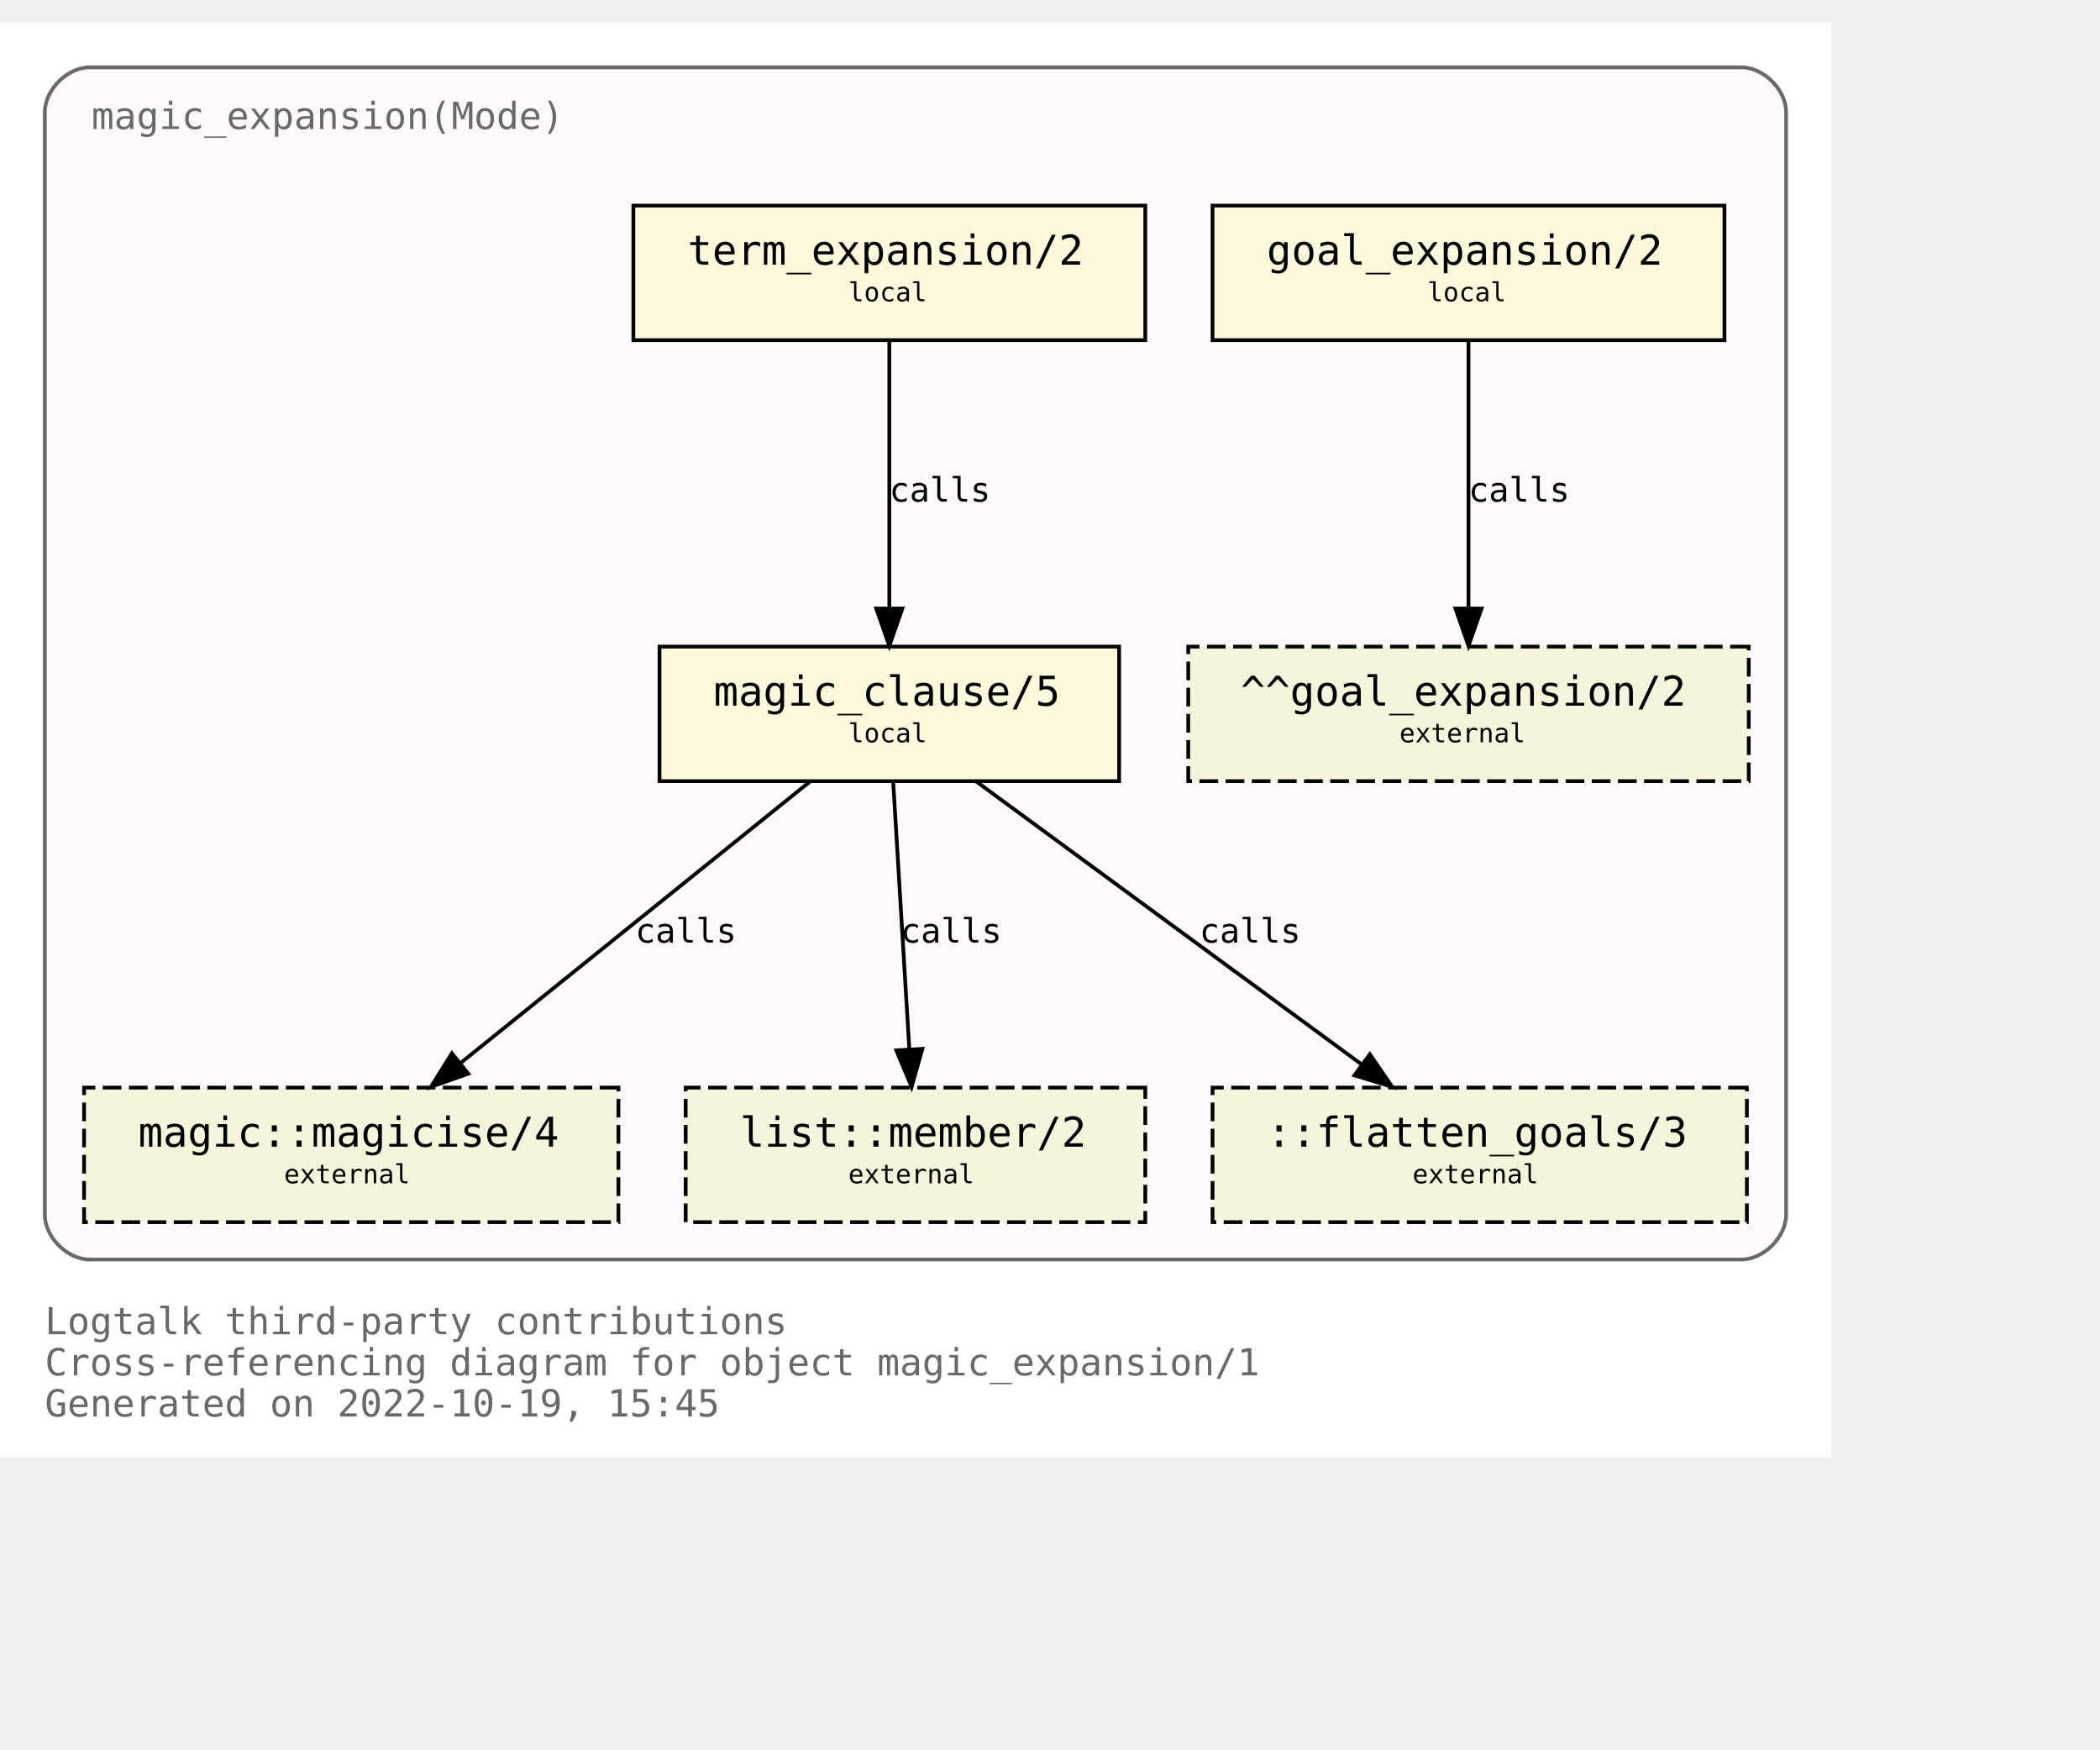
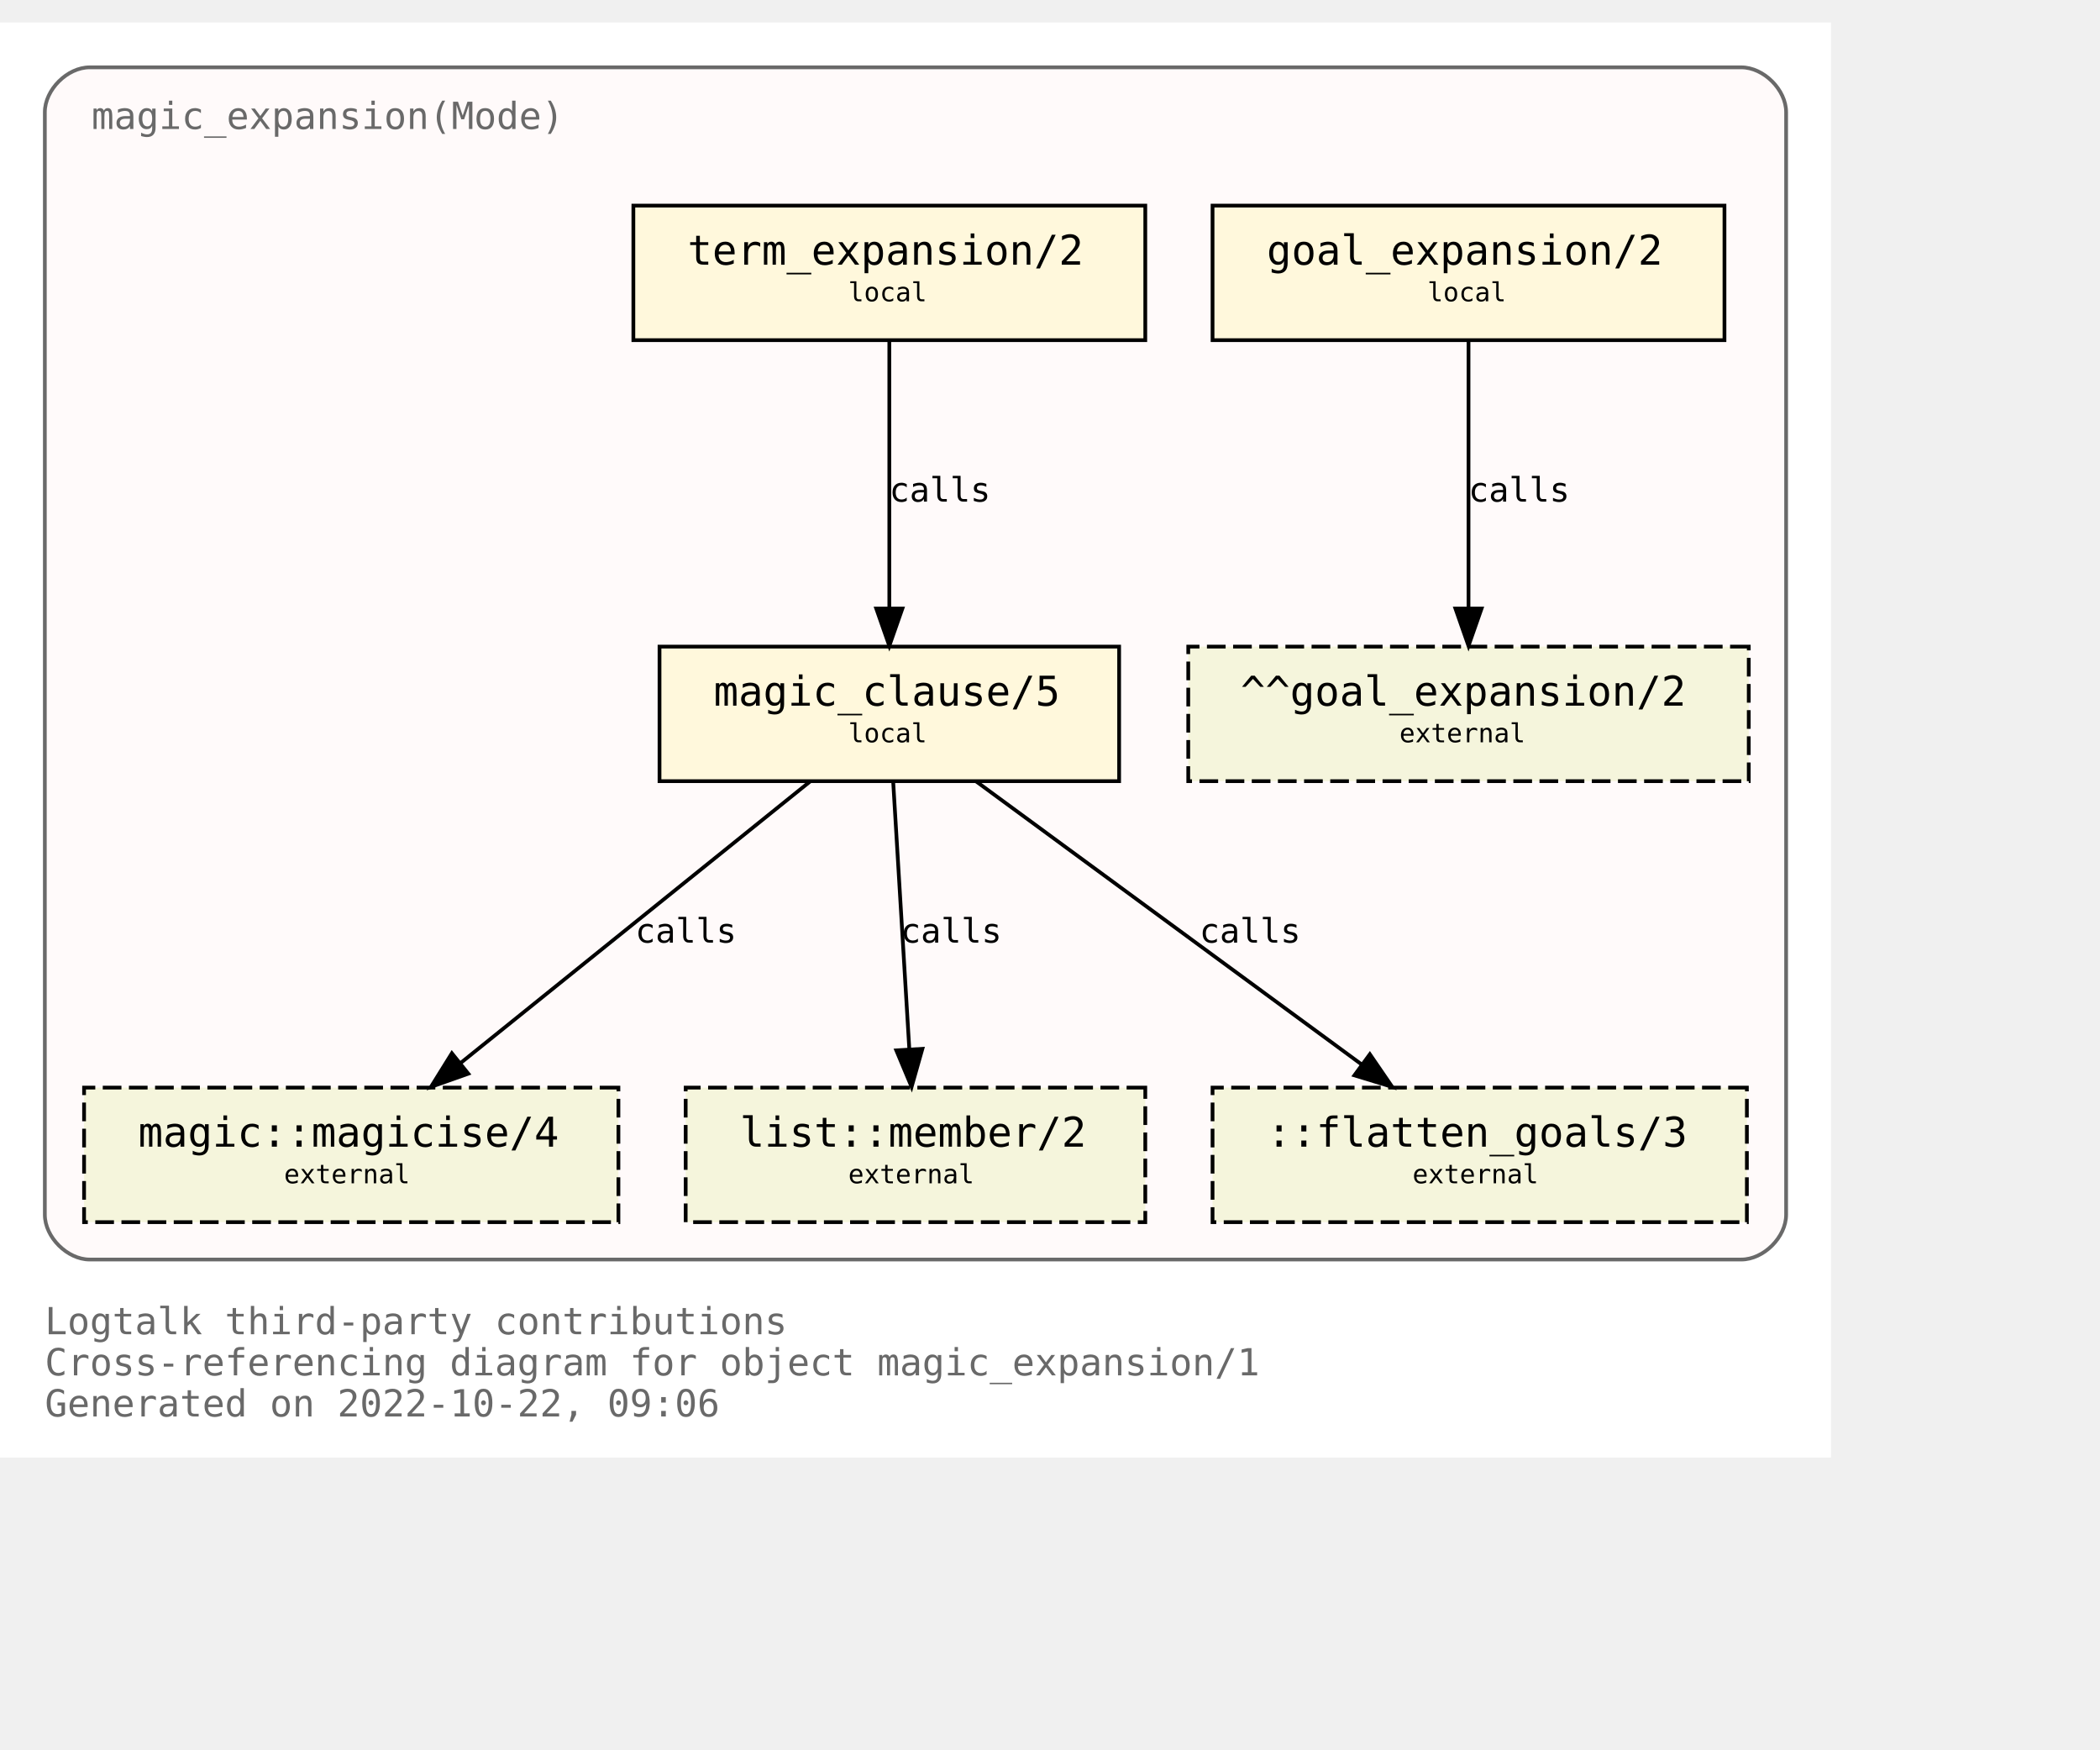
<svg xmlns="http://www.w3.org/2000/svg" xmlns:xlink="http://www.w3.org/1999/xlink" width="634pt" height="528pt" viewBox="72.00 72.00 562.00 456.00">
  <g id="graph0" class="graph" transform="scale(1 1) rotate(0) translate(76 452)">
    <polygon fill="white" stroke="none" points="-4,4 -4,-380 486,-380 486,4 -4,4" />
    <text text-anchor="start" x="8" y="-29" font-family="Monospace" font-size="10.00" fill="dimgray">Logtalk third-party contributions</text>
    <text text-anchor="start" x="8" y="-18" font-family="Monospace" font-size="10.00" fill="dimgray">Cross-referencing diagram for object magic_expansion/1</text>
-     <text text-anchor="start" x="8" y="-7" font-family="Monospace" font-size="10.00" fill="dimgray">Generated on 2022-10-19, 15:45</text>
+     <text text-anchor="start" x="8" y="-7" font-family="Monospace" font-size="10.00" fill="dimgray">Generated on 2022-10-22, 09:06</text>
    <g id="clust1" class="cluster">
      <g id="a_clust1">
        <a xlink:title="magic_expansion(Mode)">
          <path fill="snow" stroke="dimgray" d="M20,-49C20,-49 462,-49 462,-49 468,-49 474,-55 474,-61 474,-61 474,-356 474,-356 474,-362 468,-368 462,-368 462,-368 20,-368 20,-368 14,-368 8,-362 8,-356 8,-356 8,-61 8,-61 8,-55 14,-49 20,-49" />
          <g id="a_clust1_0">
-             <a xlink:href="https://github.com/LogtalkDotOrg/logtalk3/tree/b838ab9060430186bd0ddbd6ae63b483f4ee8b1e/contributions/verdi_neruda/magic_expansion.lgt" xlink:title="https://github.com/LogtalkDotOrg/logtalk3/tree/b838ab9060430186bd0ddbd6ae63b483f4ee8b1e/contributions/verdi_neruda/magic_expansion.lgt">
+             <a xlink:href="https://github.com/LogtalkDotOrg/logtalk3/tree/ab16afc6a389b4ae38dcf93447fe380e2caf93a9/contributions/verdi_neruda/magic_expansion.lgt" xlink:title="https://github.com/LogtalkDotOrg/logtalk3/tree/ab16afc6a389b4ae38dcf93447fe380e2caf93a9/contributions/verdi_neruda/magic_expansion.lgt">
              <text text-anchor="start" x="20.5" y="-351.5" font-family="Monospace" font-size="10.00" fill="dimgray">magic_expansion(Mode)</text>
            </a>
          </g>
        </a>
      </g>
    </g>
    <g id="node1" class="node">
      <g id="a_node1">
-         <a xlink:href="https://github.com/LogtalkDotOrg/logtalk3/tree/b838ab9060430186bd0ddbd6ae63b483f4ee8b1e/contributions/verdi_neruda/magic_expansion.lgt#L52" xlink:title="https://github.com/LogtalkDotOrg/logtalk3/tree/b838ab9060430186bd0ddbd6ae63b483f4ee8b1e/contributions/verdi_neruda/magic_expansion.lgt#L52">
+         <a xlink:href="https://github.com/LogtalkDotOrg/logtalk3/tree/ab16afc6a389b4ae38dcf93447fe380e2caf93a9/contributions/verdi_neruda/magic_expansion.lgt#L52" xlink:title="https://github.com/LogtalkDotOrg/logtalk3/tree/ab16afc6a389b4ae38dcf93447fe380e2caf93a9/contributions/verdi_neruda/magic_expansion.lgt#L52">
          <polygon fill="cornsilk" stroke="black" points="457.5,-331 320.5,-331 320.5,-295 457.5,-295 457.5,-331" />
          <text text-anchor="start" x="329" y="-315.8" font-family="Monospace" font-size="9.00"> </text>
          <text text-anchor="start" x="335" y="-315.2" font-family="Monospace" font-size="11.00">goal_expansion/2</text>
          <text text-anchor="start" x="444" y="-315.8" font-family="Monospace" font-size="9.00"> </text>
          <text text-anchor="start" x="329" y="-304.8" font-family="Monospace" font-size="9.00"> </text>
          <text text-anchor="start" x="378" y="-305.4" font-family="Monospace" font-size="7.00">local</text>
          <text text-anchor="start" x="444" y="-304.8" font-family="Monospace" font-size="9.00"> </text>
        </a>
      </g>
    </g>
    <g id="node7" class="node">
      <polygon fill="beige" stroke="black" stroke-dasharray="5,2" points="464,-213 314,-213 314,-177 464,-177 464,-213" />
      <text text-anchor="start" x="322" y="-197.8" font-family="Monospace" font-size="9.00"> </text>
      <text text-anchor="start" x="328" y="-197.2" font-family="Monospace" font-size="11.00">^^goal_expansion/2</text>
      <text text-anchor="start" x="450" y="-197.8" font-family="Monospace" font-size="9.00"> </text>
      <text text-anchor="start" x="322" y="-186.8" font-family="Monospace" font-size="9.00"> </text>
      <text text-anchor="start" x="370.5" y="-187.4" font-family="Monospace" font-size="7.00">external</text>
      <text text-anchor="start" x="450" y="-186.8" font-family="Monospace" font-size="9.00"> </text>
    </g>
    <g id="edge3" class="edge">
      <g id="a_edge3">
-         <a xlink:href="https://github.com/LogtalkDotOrg/logtalk3/tree/b838ab9060430186bd0ddbd6ae63b483f4ee8b1e/contributions/verdi_neruda/magic_expansion.lgt#L52" xlink:title="calls">
+         <a xlink:href="https://github.com/LogtalkDotOrg/logtalk3/tree/ab16afc6a389b4ae38dcf93447fe380e2caf93a9/contributions/verdi_neruda/magic_expansion.lgt#L52" xlink:title="calls">
          <path fill="none" stroke="black" d="M389,-294.88C389,-276.04 389,-245.47 389,-223.3" />
          <polygon fill="black" stroke="black" points="392.5,-223.19 389,-213.19 385.5,-223.19 392.5,-223.19" />
        </a>
      </g>
      <g id="a_edge3-label">
-         <a xlink:href="https://github.com/LogtalkDotOrg/logtalk3/tree/b838ab9060430186bd0ddbd6ae63b483f4ee8b1e/contributions/verdi_neruda/magic_expansion.lgt#L52" xlink:title="https://github.com/LogtalkDotOrg/logtalk3/tree/b838ab9060430186bd0ddbd6ae63b483f4ee8b1e/contributions/verdi_neruda/magic_expansion.lgt#L52">
+         <a xlink:href="https://github.com/LogtalkDotOrg/logtalk3/tree/ab16afc6a389b4ae38dcf93447fe380e2caf93a9/contributions/verdi_neruda/magic_expansion.lgt#L52" xlink:title="https://github.com/LogtalkDotOrg/logtalk3/tree/ab16afc6a389b4ae38dcf93447fe380e2caf93a9/contributions/verdi_neruda/magic_expansion.lgt#L52">
          <text text-anchor="start" x="389" y="-251.8" font-family="Monospace" font-size="9.00">calls</text>
        </a>
      </g>
    </g>
    <g id="node2" class="node">
      <g id="a_node2">
-         <a xlink:href="https://github.com/LogtalkDotOrg/logtalk3/tree/b838ab9060430186bd0ddbd6ae63b483f4ee8b1e/contributions/verdi_neruda/magic_expansion.lgt#L55" xlink:title="https://github.com/LogtalkDotOrg/logtalk3/tree/b838ab9060430186bd0ddbd6ae63b483f4ee8b1e/contributions/verdi_neruda/magic_expansion.lgt#L55">
+         <a xlink:href="https://github.com/LogtalkDotOrg/logtalk3/tree/ab16afc6a389b4ae38dcf93447fe380e2caf93a9/contributions/verdi_neruda/magic_expansion.lgt#L55" xlink:title="https://github.com/LogtalkDotOrg/logtalk3/tree/ab16afc6a389b4ae38dcf93447fe380e2caf93a9/contributions/verdi_neruda/magic_expansion.lgt#L55">
          <polygon fill="cornsilk" stroke="black" points="302.5,-331 165.5,-331 165.5,-295 302.5,-295 302.5,-331" />
          <text text-anchor="start" x="174" y="-315.8" font-family="Monospace" font-size="9.00"> </text>
          <text text-anchor="start" x="180" y="-315.2" font-family="Monospace" font-size="11.00">term_expansion/2</text>
          <text text-anchor="start" x="289" y="-315.8" font-family="Monospace" font-size="9.00"> </text>
          <text text-anchor="start" x="174" y="-304.8" font-family="Monospace" font-size="9.00"> </text>
          <text text-anchor="start" x="223" y="-305.4" font-family="Monospace" font-size="7.00">local</text>
          <text text-anchor="start" x="289" y="-304.8" font-family="Monospace" font-size="9.00"> </text>
        </a>
      </g>
    </g>
    <g id="node3" class="node">
      <g id="a_node3">
-         <a xlink:href="https://github.com/LogtalkDotOrg/logtalk3/tree/b838ab9060430186bd0ddbd6ae63b483f4ee8b1e/contributions/verdi_neruda/magic_expansion.lgt#L62" xlink:title="https://github.com/LogtalkDotOrg/logtalk3/tree/b838ab9060430186bd0ddbd6ae63b483f4ee8b1e/contributions/verdi_neruda/magic_expansion.lgt#L62">
+         <a xlink:href="https://github.com/LogtalkDotOrg/logtalk3/tree/ab16afc6a389b4ae38dcf93447fe380e2caf93a9/contributions/verdi_neruda/magic_expansion.lgt#L62" xlink:title="https://github.com/LogtalkDotOrg/logtalk3/tree/ab16afc6a389b4ae38dcf93447fe380e2caf93a9/contributions/verdi_neruda/magic_expansion.lgt#L62">
          <polygon fill="cornsilk" stroke="black" points="295.5,-213 172.5,-213 172.5,-177 295.5,-177 295.5,-213" />
          <text text-anchor="start" x="181" y="-197.8" font-family="Monospace" font-size="9.00"> </text>
          <text text-anchor="start" x="187" y="-197.2" font-family="Monospace" font-size="11.00">magic_clause/5</text>
          <text text-anchor="start" x="282" y="-197.8" font-family="Monospace" font-size="9.00"> </text>
          <text text-anchor="start" x="181" y="-186.8" font-family="Monospace" font-size="9.00"> </text>
          <text text-anchor="start" x="223" y="-187.4" font-family="Monospace" font-size="7.00">local</text>
          <text text-anchor="start" x="282" y="-186.8" font-family="Monospace" font-size="9.00"> </text>
        </a>
      </g>
    </g>
    <g id="edge1" class="edge">
      <g id="a_edge1">
-         <a xlink:href="https://github.com/LogtalkDotOrg/logtalk3/tree/b838ab9060430186bd0ddbd6ae63b483f4ee8b1e/contributions/verdi_neruda/magic_expansion.lgt#L55" xlink:title="calls">
+         <a xlink:href="https://github.com/LogtalkDotOrg/logtalk3/tree/ab16afc6a389b4ae38dcf93447fe380e2caf93a9/contributions/verdi_neruda/magic_expansion.lgt#L55" xlink:title="calls">
          <path fill="none" stroke="black" d="M234,-294.88C234,-276.04 234,-245.47 234,-223.3" />
          <polygon fill="black" stroke="black" points="237.5,-223.19 234,-213.19 230.5,-223.19 237.5,-223.19" />
        </a>
      </g>
      <g id="a_edge1-label">
-         <a xlink:href="https://github.com/LogtalkDotOrg/logtalk3/tree/b838ab9060430186bd0ddbd6ae63b483f4ee8b1e/contributions/verdi_neruda/magic_expansion.lgt#L55" xlink:title="https://github.com/LogtalkDotOrg/logtalk3/tree/b838ab9060430186bd0ddbd6ae63b483f4ee8b1e/contributions/verdi_neruda/magic_expansion.lgt#L55">
+         <a xlink:href="https://github.com/LogtalkDotOrg/logtalk3/tree/ab16afc6a389b4ae38dcf93447fe380e2caf93a9/contributions/verdi_neruda/magic_expansion.lgt#L55" xlink:title="https://github.com/LogtalkDotOrg/logtalk3/tree/ab16afc6a389b4ae38dcf93447fe380e2caf93a9/contributions/verdi_neruda/magic_expansion.lgt#L55">
          <text text-anchor="start" x="234" y="-251.8" font-family="Monospace" font-size="9.00">calls</text>
        </a>
      </g>
    </g>
    <g id="node4" class="node">
      <g id="a_node4">
        <a xlink:href="https://logtalk.org/library/magic_0.html#magicise/4" xlink:title="https://logtalk.org/library/magic_0.html#magicise/4">
          <polygon fill="beige" stroke="black" stroke-dasharray="5,2" points="161.5,-95 18.5,-95 18.5,-59 161.5,-59 161.5,-95" />
          <text text-anchor="start" x="27" y="-79.8" font-family="Monospace" font-size="9.00"> </text>
          <text text-anchor="start" x="33" y="-79.2" font-family="Monospace" font-size="11.00">magic::magicise/4</text>
          <text text-anchor="start" x="148" y="-79.8" font-family="Monospace" font-size="9.00"> </text>
          <text text-anchor="start" x="27" y="-68.8" font-family="Monospace" font-size="9.00"> </text>
          <text text-anchor="start" x="72" y="-69.4" font-family="Monospace" font-size="7.00">external</text>
          <text text-anchor="start" x="148" y="-68.8" font-family="Monospace" font-size="9.00"> </text>
        </a>
      </g>
    </g>
    <g id="edge4" class="edge">
      <g id="a_edge4">
-         <a xlink:href="https://github.com/LogtalkDotOrg/logtalk3/tree/b838ab9060430186bd0ddbd6ae63b483f4ee8b1e/contributions/verdi_neruda/magic_expansion.lgt#L62" xlink:title="calls">
+         <a xlink:href="https://github.com/LogtalkDotOrg/logtalk3/tree/ab16afc6a389b4ae38dcf93447fe380e2caf93a9/contributions/verdi_neruda/magic_expansion.lgt#L62" xlink:title="calls">
          <path fill="none" stroke="black" d="M212.75,-176.88C187.97,-156.92 146.88,-123.82 119.13,-101.47" />
          <polygon fill="black" stroke="black" points="121.32,-98.73 111.33,-95.19 116.93,-104.19 121.32,-98.73" />
        </a>
      </g>
      <g id="a_edge4-label">
-         <a xlink:href="https://github.com/LogtalkDotOrg/logtalk3/tree/b838ab9060430186bd0ddbd6ae63b483f4ee8b1e/contributions/verdi_neruda/magic_expansion.lgt#L62" xlink:title="https://github.com/LogtalkDotOrg/logtalk3/tree/b838ab9060430186bd0ddbd6ae63b483f4ee8b1e/contributions/verdi_neruda/magic_expansion.lgt#L62">
+         <a xlink:href="https://github.com/LogtalkDotOrg/logtalk3/tree/ab16afc6a389b4ae38dcf93447fe380e2caf93a9/contributions/verdi_neruda/magic_expansion.lgt#L62" xlink:title="https://github.com/LogtalkDotOrg/logtalk3/tree/ab16afc6a389b4ae38dcf93447fe380e2caf93a9/contributions/verdi_neruda/magic_expansion.lgt#L62">
          <text text-anchor="start" x="166" y="-133.8" font-family="Monospace" font-size="9.00">calls</text>
        </a>
      </g>
    </g>
    <g id="node5" class="node">
      <g id="a_node5">
        <a xlink:href="https://logtalk.org/library/listp_0.html#member/2" xlink:title="https://logtalk.org/library/listp_0.html#member/2">
          <polygon fill="beige" stroke="black" stroke-dasharray="5,2" points="302.5,-95 179.5,-95 179.5,-59 302.5,-59 302.5,-95" />
          <text text-anchor="start" x="188" y="-79.8" font-family="Monospace" font-size="9.00"> </text>
          <text text-anchor="start" x="194" y="-79.2" font-family="Monospace" font-size="11.00">list::member/2</text>
          <text text-anchor="start" x="289" y="-79.8" font-family="Monospace" font-size="9.00"> </text>
          <text text-anchor="start" x="188" y="-68.8" font-family="Monospace" font-size="9.00"> </text>
          <text text-anchor="start" x="223" y="-69.4" font-family="Monospace" font-size="7.00">external</text>
          <text text-anchor="start" x="289" y="-68.8" font-family="Monospace" font-size="9.00"> </text>
        </a>
      </g>
    </g>
    <g id="edge5" class="edge">
      <g id="a_edge5">
-         <a xlink:href="https://github.com/LogtalkDotOrg/logtalk3/tree/b838ab9060430186bd0ddbd6ae63b483f4ee8b1e/contributions/verdi_neruda/magic_expansion.lgt#L62" xlink:title="calls">
+         <a xlink:href="https://github.com/LogtalkDotOrg/logtalk3/tree/ab16afc6a389b4ae38dcf93447fe380e2caf93a9/contributions/verdi_neruda/magic_expansion.lgt#L62" xlink:title="calls">
          <path fill="none" stroke="black" d="M235.03,-176.88C236.17,-158.04 238.01,-127.47 239.35,-105.3" />
          <polygon fill="black" stroke="black" points="242.85,-105.38 239.96,-95.19 235.87,-104.96 242.85,-105.38" />
        </a>
      </g>
      <g id="a_edge5-label">
-         <a xlink:href="https://github.com/LogtalkDotOrg/logtalk3/tree/b838ab9060430186bd0ddbd6ae63b483f4ee8b1e/contributions/verdi_neruda/magic_expansion.lgt#L62" xlink:title="https://github.com/LogtalkDotOrg/logtalk3/tree/b838ab9060430186bd0ddbd6ae63b483f4ee8b1e/contributions/verdi_neruda/magic_expansion.lgt#L62">
+         <a xlink:href="https://github.com/LogtalkDotOrg/logtalk3/tree/ab16afc6a389b4ae38dcf93447fe380e2caf93a9/contributions/verdi_neruda/magic_expansion.lgt#L62" xlink:title="https://github.com/LogtalkDotOrg/logtalk3/tree/ab16afc6a389b4ae38dcf93447fe380e2caf93a9/contributions/verdi_neruda/magic_expansion.lgt#L62">
          <text text-anchor="start" x="237" y="-133.8" font-family="Monospace" font-size="9.00">calls</text>
        </a>
      </g>
    </g>
    <g id="node6" class="node">
      <polygon fill="beige" stroke="black" stroke-dasharray="5,2" points="463.5,-95 320.5,-95 320.5,-59 463.5,-59 463.5,-95" />
      <text text-anchor="start" x="329" y="-79.8" font-family="Monospace" font-size="9.00"> </text>
      <text text-anchor="start" x="335" y="-79.2" font-family="Monospace" font-size="11.00">::flatten_goals/3</text>
      <text text-anchor="start" x="450" y="-79.8" font-family="Monospace" font-size="9.00"> </text>
      <text text-anchor="start" x="329" y="-68.8" font-family="Monospace" font-size="9.00"> </text>
      <text text-anchor="start" x="374" y="-69.4" font-family="Monospace" font-size="7.00">external</text>
      <text text-anchor="start" x="450" y="-68.8" font-family="Monospace" font-size="9.00"> </text>
    </g>
    <g id="edge2" class="edge">
      <g id="a_edge2">
-         <a xlink:href="https://github.com/LogtalkDotOrg/logtalk3/tree/b838ab9060430186bd0ddbd6ae63b483f4ee8b1e/contributions/verdi_neruda/magic_expansion.lgt#L62" xlink:title="calls">
+         <a xlink:href="https://github.com/LogtalkDotOrg/logtalk3/tree/ab16afc6a389b4ae38dcf93447fe380e2caf93a9/contributions/verdi_neruda/magic_expansion.lgt#L62" xlink:title="calls">
          <path fill="none" stroke="black" d="M257.31,-176.88C284.62,-156.84 329.98,-123.53 360.43,-101.18" />
          <polygon fill="black" stroke="black" points="362.6,-103.93 368.59,-95.19 358.46,-98.28 362.6,-103.93" />
        </a>
      </g>
      <g id="a_edge2-label">
-         <a xlink:href="https://github.com/LogtalkDotOrg/logtalk3/tree/b838ab9060430186bd0ddbd6ae63b483f4ee8b1e/contributions/verdi_neruda/magic_expansion.lgt#L62" xlink:title="https://github.com/LogtalkDotOrg/logtalk3/tree/b838ab9060430186bd0ddbd6ae63b483f4ee8b1e/contributions/verdi_neruda/magic_expansion.lgt#L62">
+         <a xlink:href="https://github.com/LogtalkDotOrg/logtalk3/tree/ab16afc6a389b4ae38dcf93447fe380e2caf93a9/contributions/verdi_neruda/magic_expansion.lgt#L62" xlink:title="https://github.com/LogtalkDotOrg/logtalk3/tree/ab16afc6a389b4ae38dcf93447fe380e2caf93a9/contributions/verdi_neruda/magic_expansion.lgt#L62">
          <text text-anchor="start" x="317" y="-133.8" font-family="Monospace" font-size="9.00">calls</text>
        </a>
      </g>
    </g>
  </g>
</svg>
